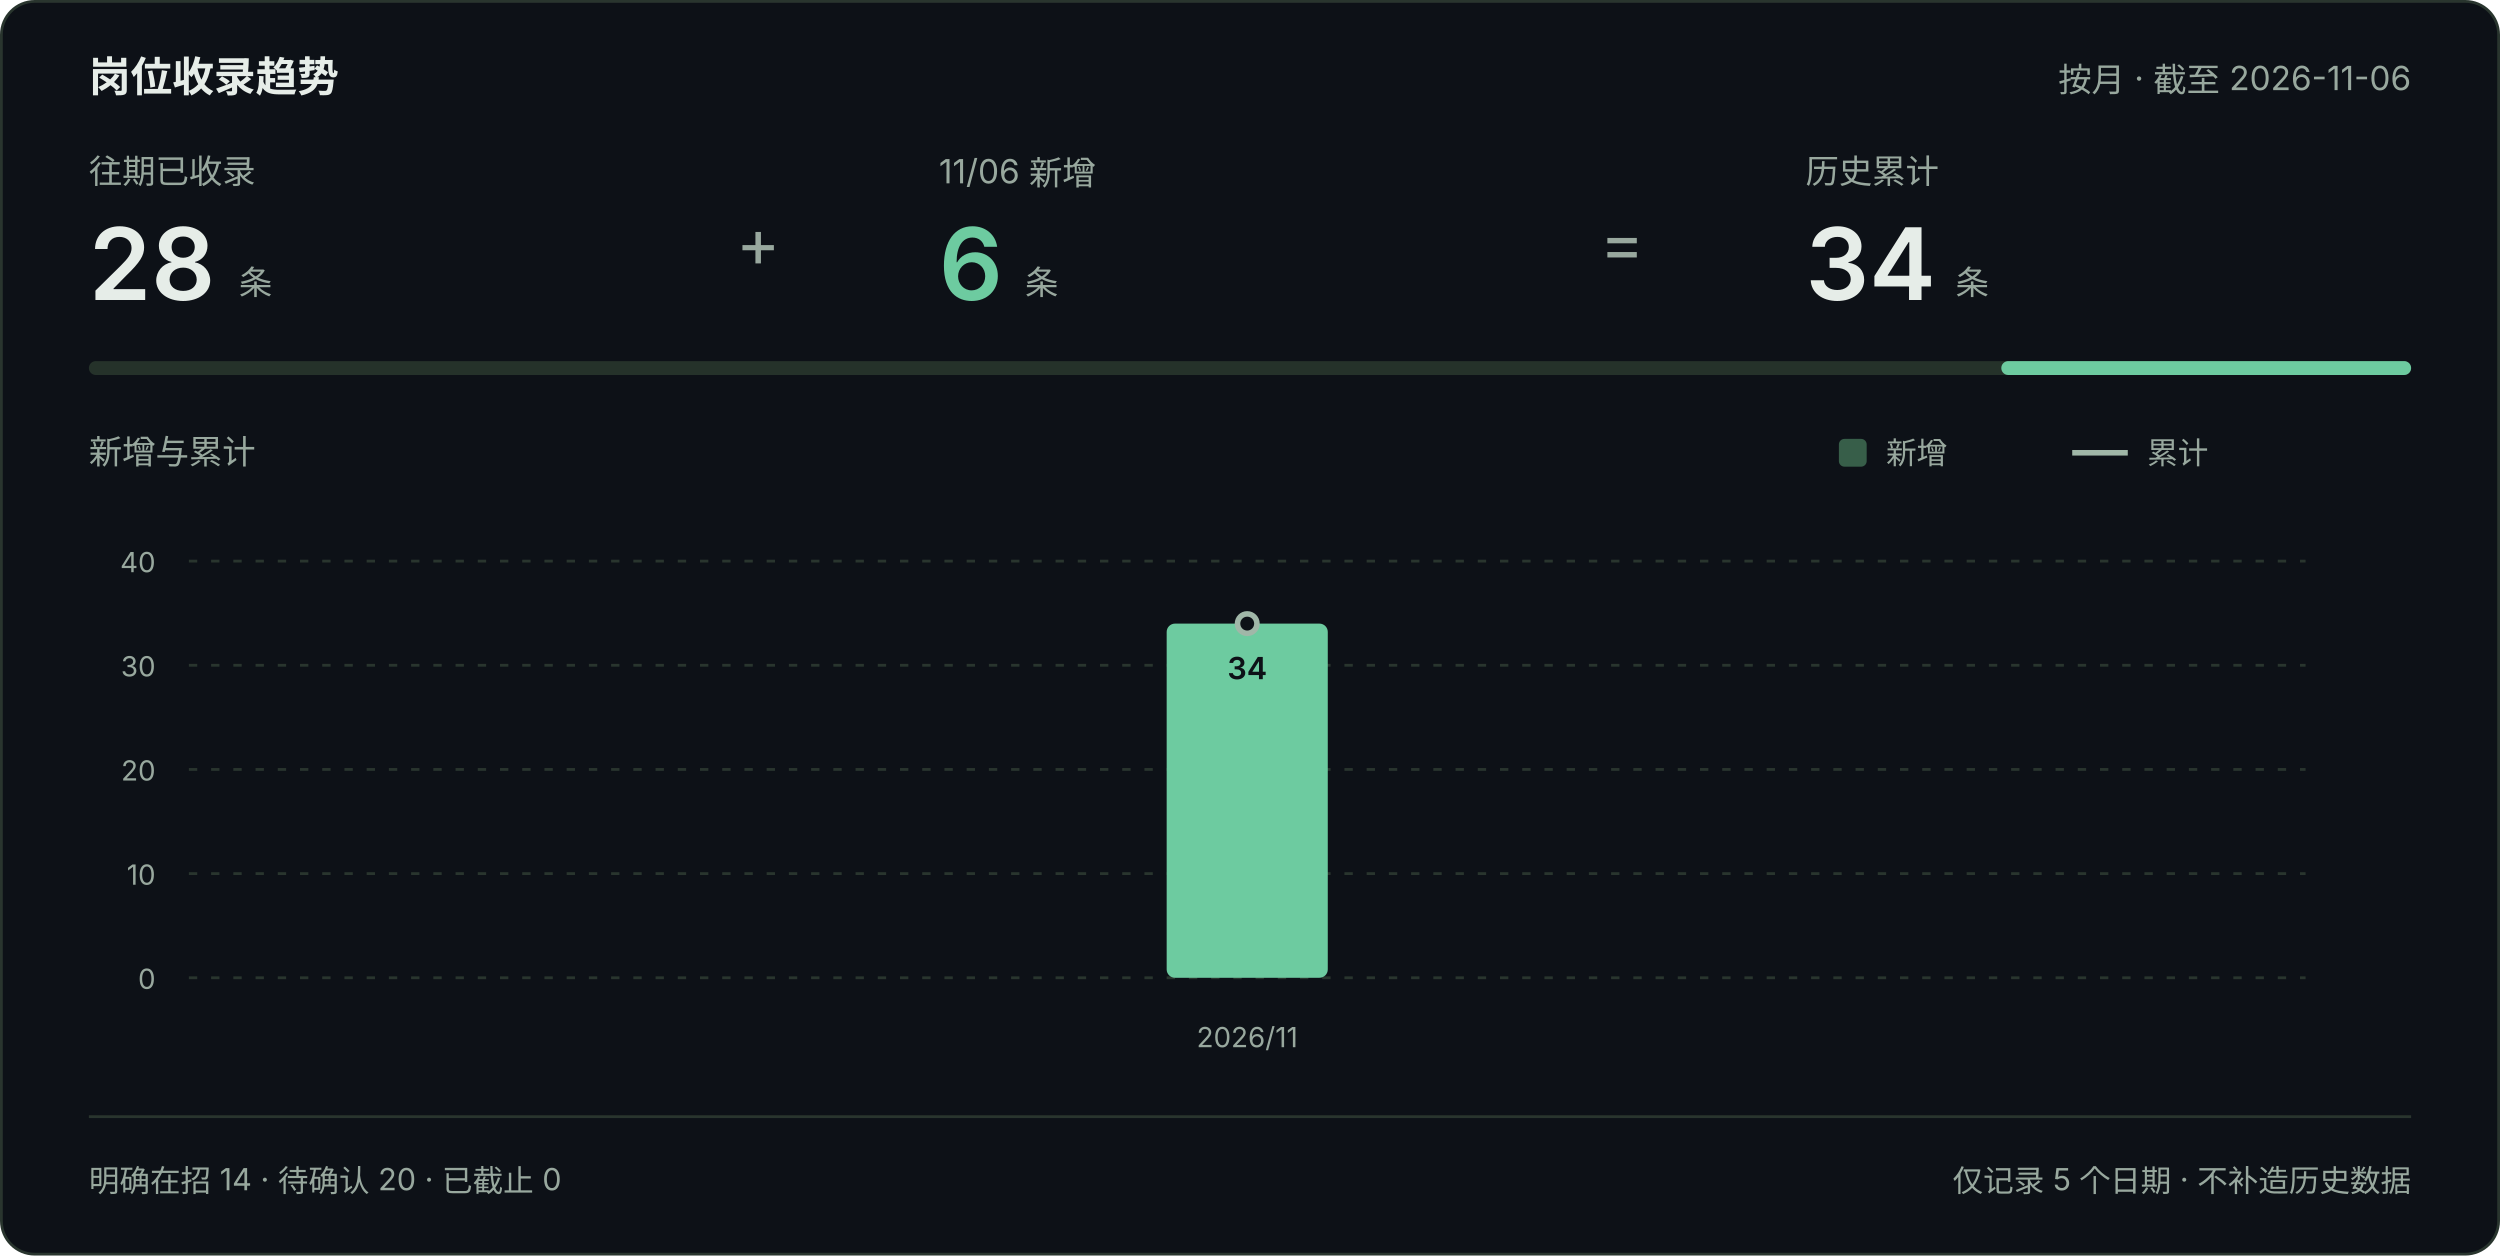
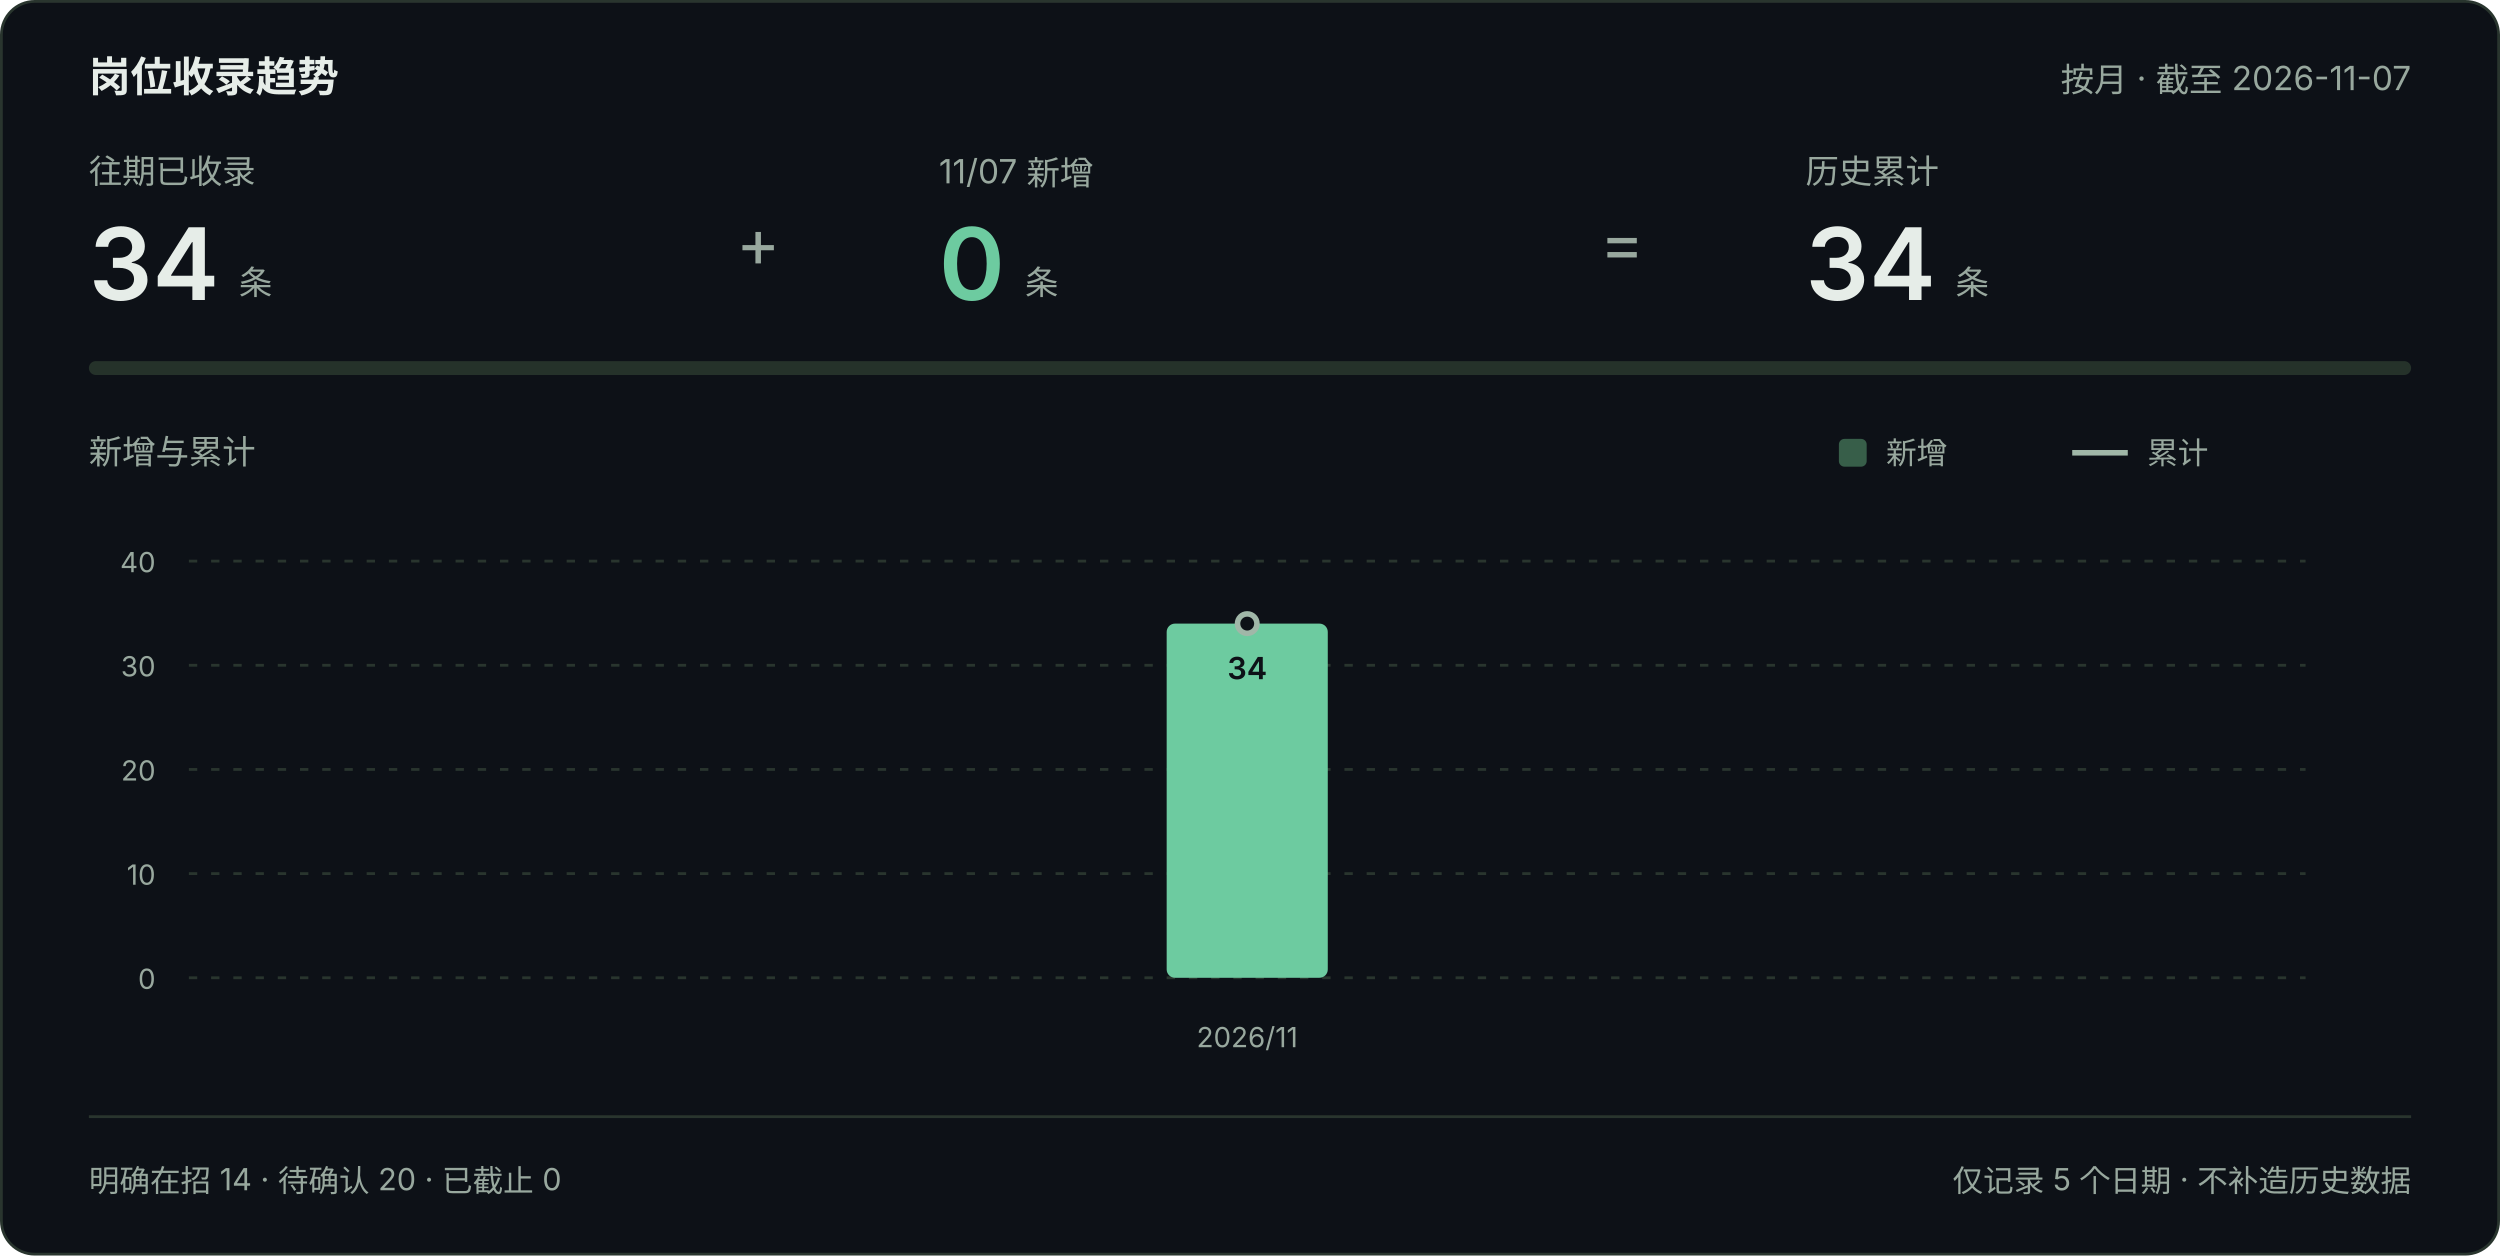
<svg xmlns="http://www.w3.org/2000/svg" width="900" height="452" viewBox="0 0 900 452" role="img" aria-labelledby="title desc">
  <rect x=".5" y=".5" width="899" height="451" rx="12" fill="#0d1117" stroke="#29352e" />
  <g font-family="-apple-system,BlinkMacSystemFont,Segoe UI,PingFang SC,Microsoft YaHei,sans-serif">
    <text x="32" y="33" fill="#e6ede8" font-size="15" font-weight="600" text-anchor="start">岗位收录趋势</text>
-     <text x="868" y="33" fill="#98a89e" font-size="12" font-weight="400" text-anchor="end">按月 · 截至 2026-11-06</text>
+     <text x="868" y="33" fill="#98a89e" font-size="12" font-weight="400" text-anchor="end">按月 · 截至 2026-11-07</text>
    <text x="32" y="66" fill="#98a89e" font-size="12" font-weight="400" text-anchor="start">往期已收录</text>
-     <text x="32" y="108" fill="#e6ede8" font-size="36" font-weight="600" text-anchor="start">28</text>
+     <text x="32" y="108" fill="#e6ede8" font-size="36" font-weight="600" text-anchor="start">34</text>
    <text x="86" y="106" fill="#98a89e" font-size="12" font-weight="400" text-anchor="start">条</text>
-     <text x="338" y="66" fill="#98a89e" font-size="12" font-weight="400" text-anchor="start">11/06 新增</text>
-     <text x="338" y="108" fill="#6dcba0" font-size="36" font-weight="600" text-anchor="start">6</text>
+     <text x="338" y="66" fill="#98a89e" font-size="12" font-weight="400" text-anchor="start">11/07 新增</text>
+     <text x="338" y="108" fill="#6dcba0" font-size="36" font-weight="600" text-anchor="start">0</text>
    <text x="369" y="106" fill="#98a89e" font-size="12" font-weight="400" text-anchor="start">条</text>
    <text x="650" y="66" fill="#98a89e" font-size="12" font-weight="400" text-anchor="start">历史累计</text>
    <text x="650" y="108" fill="#e6ede8" font-size="36" font-weight="600" text-anchor="start">34</text>
    <text x="704" y="106" fill="#98a89e" font-size="12" font-weight="400" text-anchor="start">条</text>
    <text x="265" y="96" fill="#98a89e" font-size="24" font-weight="400" text-anchor="start">+</text>
    <text x="576" y="96" fill="#98a89e" font-size="24" font-weight="400" text-anchor="start">=</text>
    <rect x="32" y="130" width="836" height="5" rx="2.5" fill="#25322a" />
-     <rect x="720.47" y="130" width="147.53" height="5" rx="2.5" fill="#6dcba0" />
    <text x="32" y="167" fill="#98a89e" font-size="12" font-weight="400" text-anchor="start">新增与累计</text>
    <rect x="662" y="158" width="10" height="10" rx="2" fill="#375e49" />
    <text x="679" y="167" fill="#98a89e" font-size="11" font-weight="400" text-anchor="start">新增</text>
    <line x1="746" y1="163" x2="766" y2="163" stroke="#a0b7a8" stroke-width="2" />
    <text x="773" y="167" fill="#98a89e" font-size="11" font-weight="400" text-anchor="start">累计</text>
    <line x1="68" y1="352.0" x2="830" y2="352.0" stroke="#29352e" stroke-dasharray="3 5" />
    <text x="56" y="356.0" fill="#98a89e" font-size="10" font-weight="400" text-anchor="end">0</text>
    <line x1="68" y1="314.5" x2="830" y2="314.5" stroke="#29352e" stroke-dasharray="3 5" />
    <text x="56" y="318.5" fill="#98a89e" font-size="10" font-weight="400" text-anchor="end">10</text>
    <line x1="68" y1="277.0" x2="830" y2="277.0" stroke="#29352e" stroke-dasharray="3 5" />
    <text x="56" y="281.0" fill="#98a89e" font-size="10" font-weight="400" text-anchor="end">20</text>
    <line x1="68" y1="239.5" x2="830" y2="239.5" stroke="#29352e" stroke-dasharray="3 5" />
    <text x="56" y="243.5" fill="#98a89e" font-size="10" font-weight="400" text-anchor="end">30</text>
    <line x1="68" y1="202.0" x2="830" y2="202.0" stroke="#29352e" stroke-dasharray="3 5" />
    <text x="56" y="206.0" fill="#98a89e" font-size="10" font-weight="400" text-anchor="end">40</text>
    <rect x="420.00" y="224.50" width="58.00" height="127.50" rx="3" fill="#6dcba0" />
    <text x="449.0" y="244.5" fill="#0d1117" font-size="11" font-weight="600" text-anchor="middle">34</text>
    <text x="449.0" y="377" fill="#98a89e" font-size="10" font-weight="400" text-anchor="middle">2026/11</text>
    <polyline points="449.00,224.50" fill="none" stroke="#a0b7a8" stroke-width="2" stroke-linejoin="round" />
    <circle cx="449.00" cy="224.50" r="3.5" fill="#0d1117" stroke="#a0b7a8" stroke-width="2" />
    <line x1="32" y1="402" x2="868" y2="402" stroke="#29352e" />
    <text x="32" y="429" fill="#98a89e" font-size="11" font-weight="400" text-anchor="start">明确在招 14   ·   待确认 20   ·   已截止 0</text>
    <text x="868" y="429" fill="#98a89e" font-size="11" font-weight="400" text-anchor="end">仅记录 5 个日期 · 不补造历史数据</text>
  </g>
</svg>
